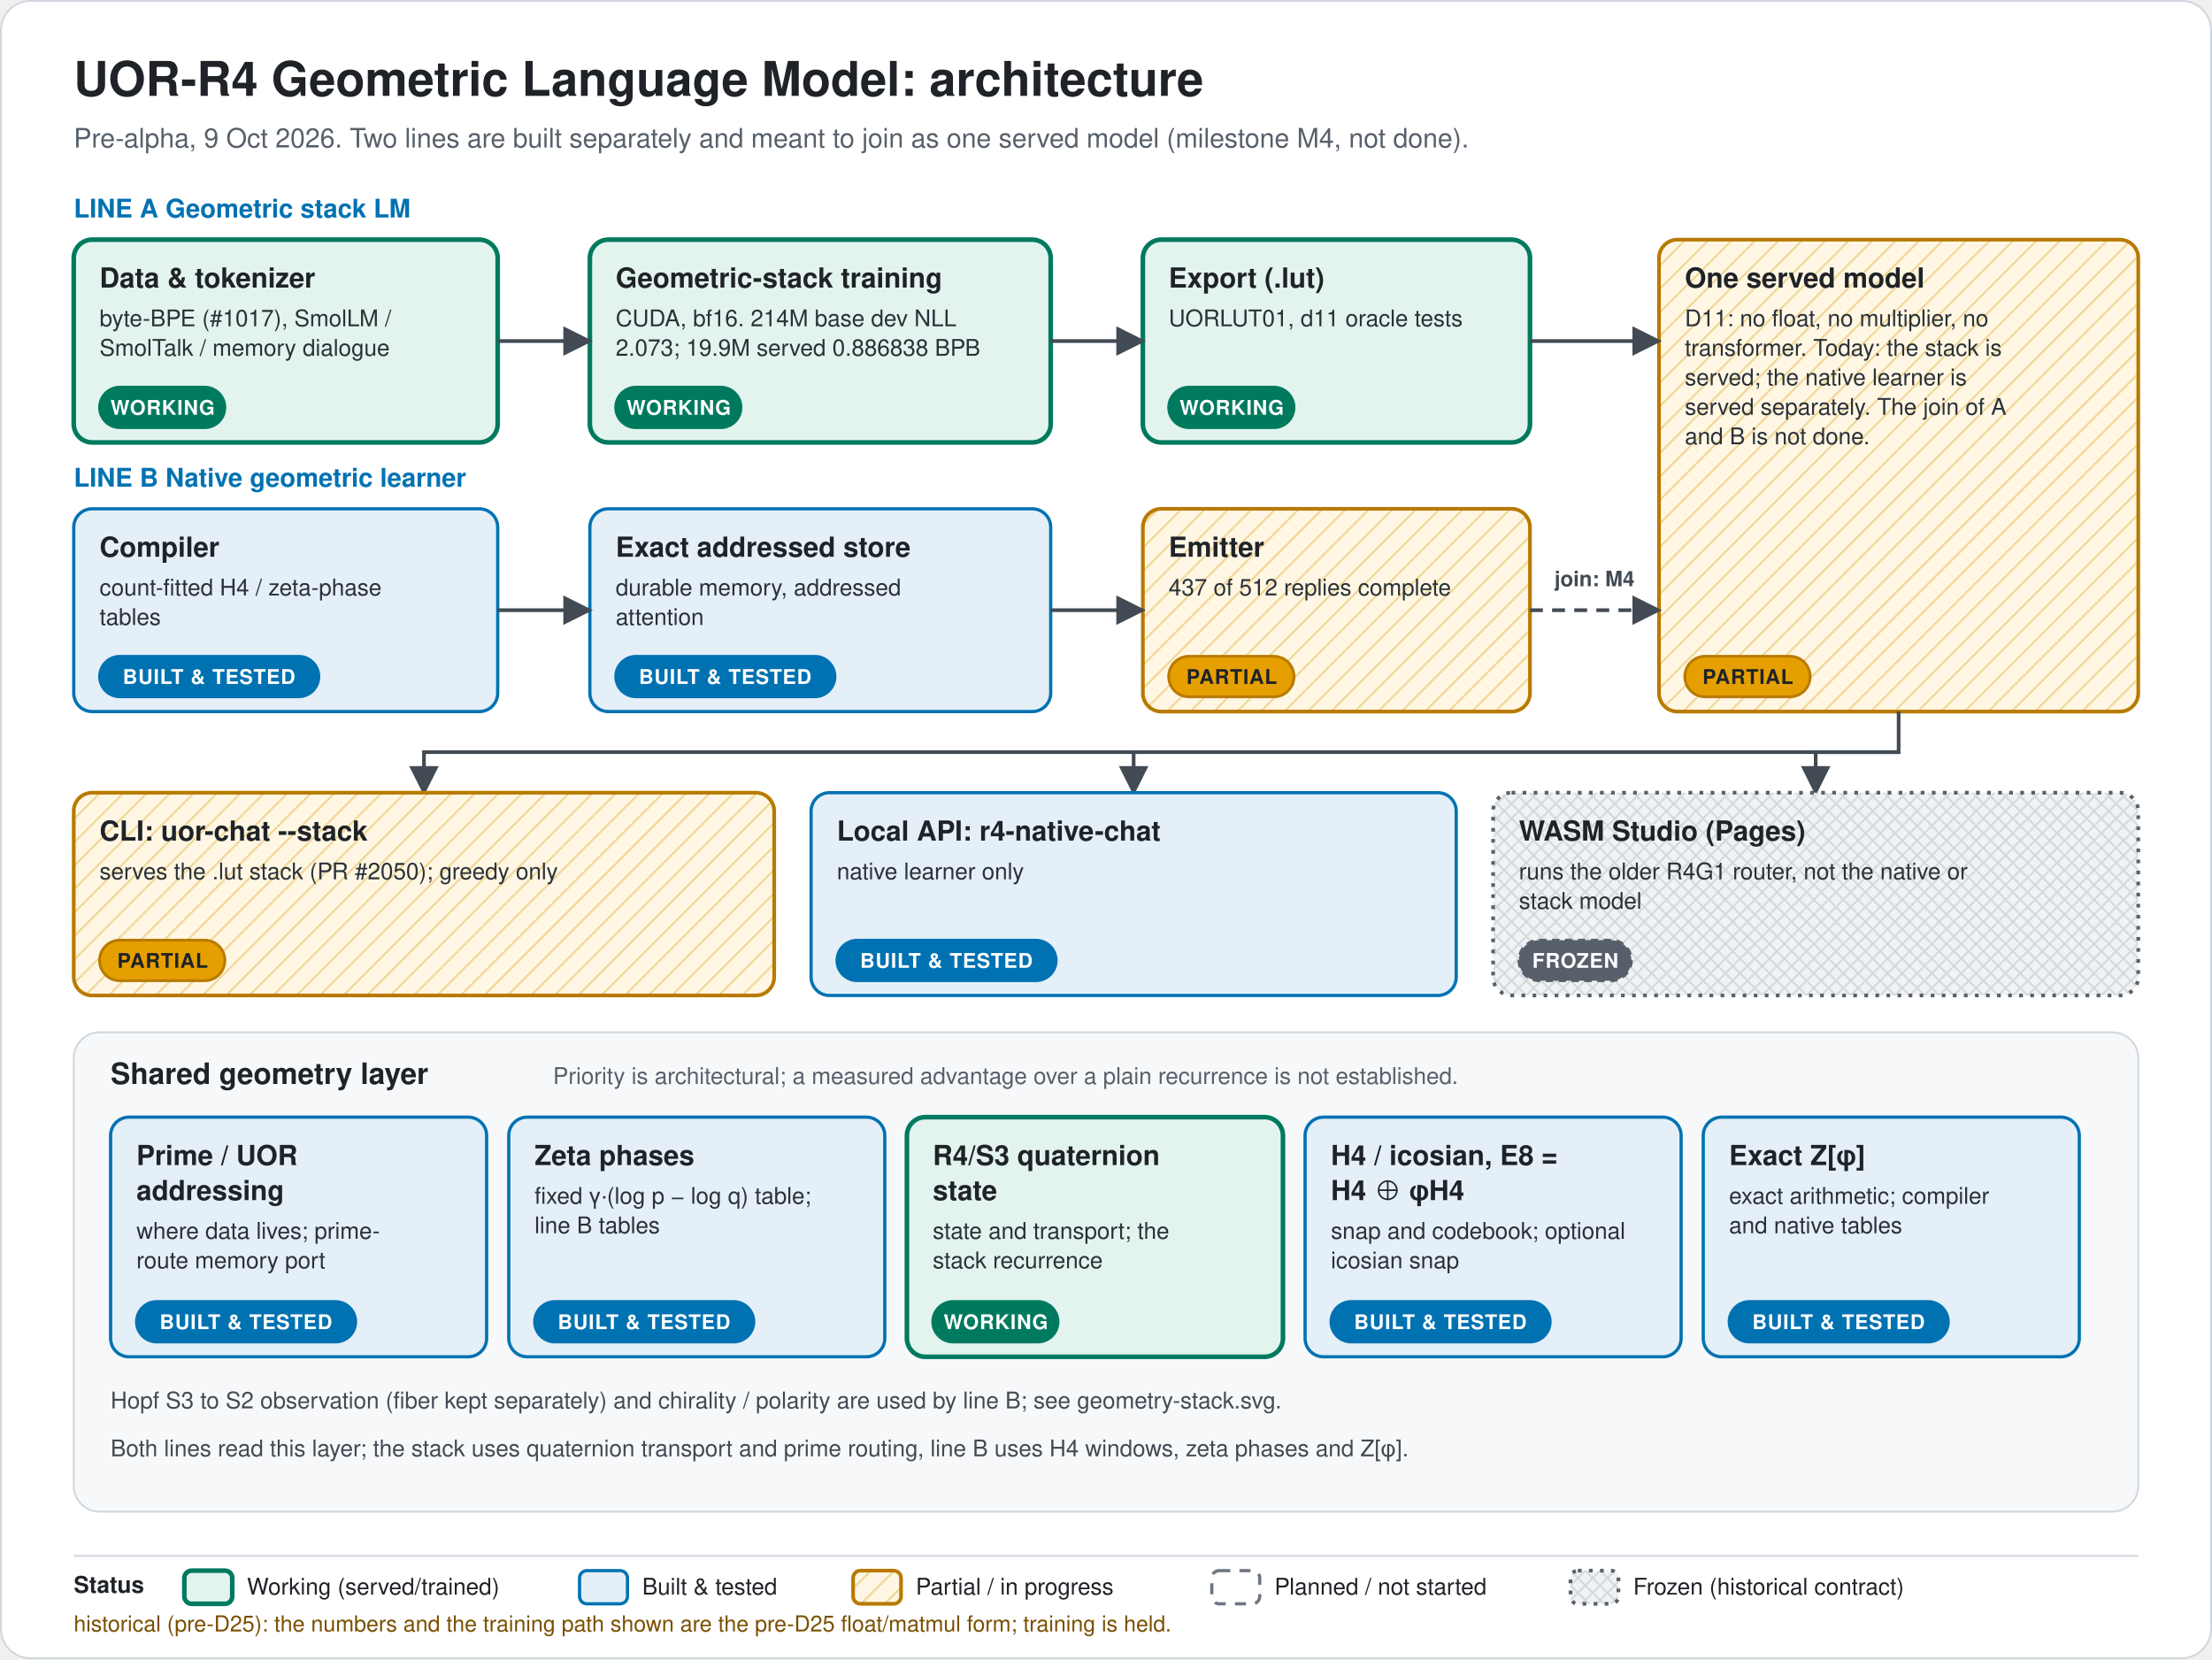
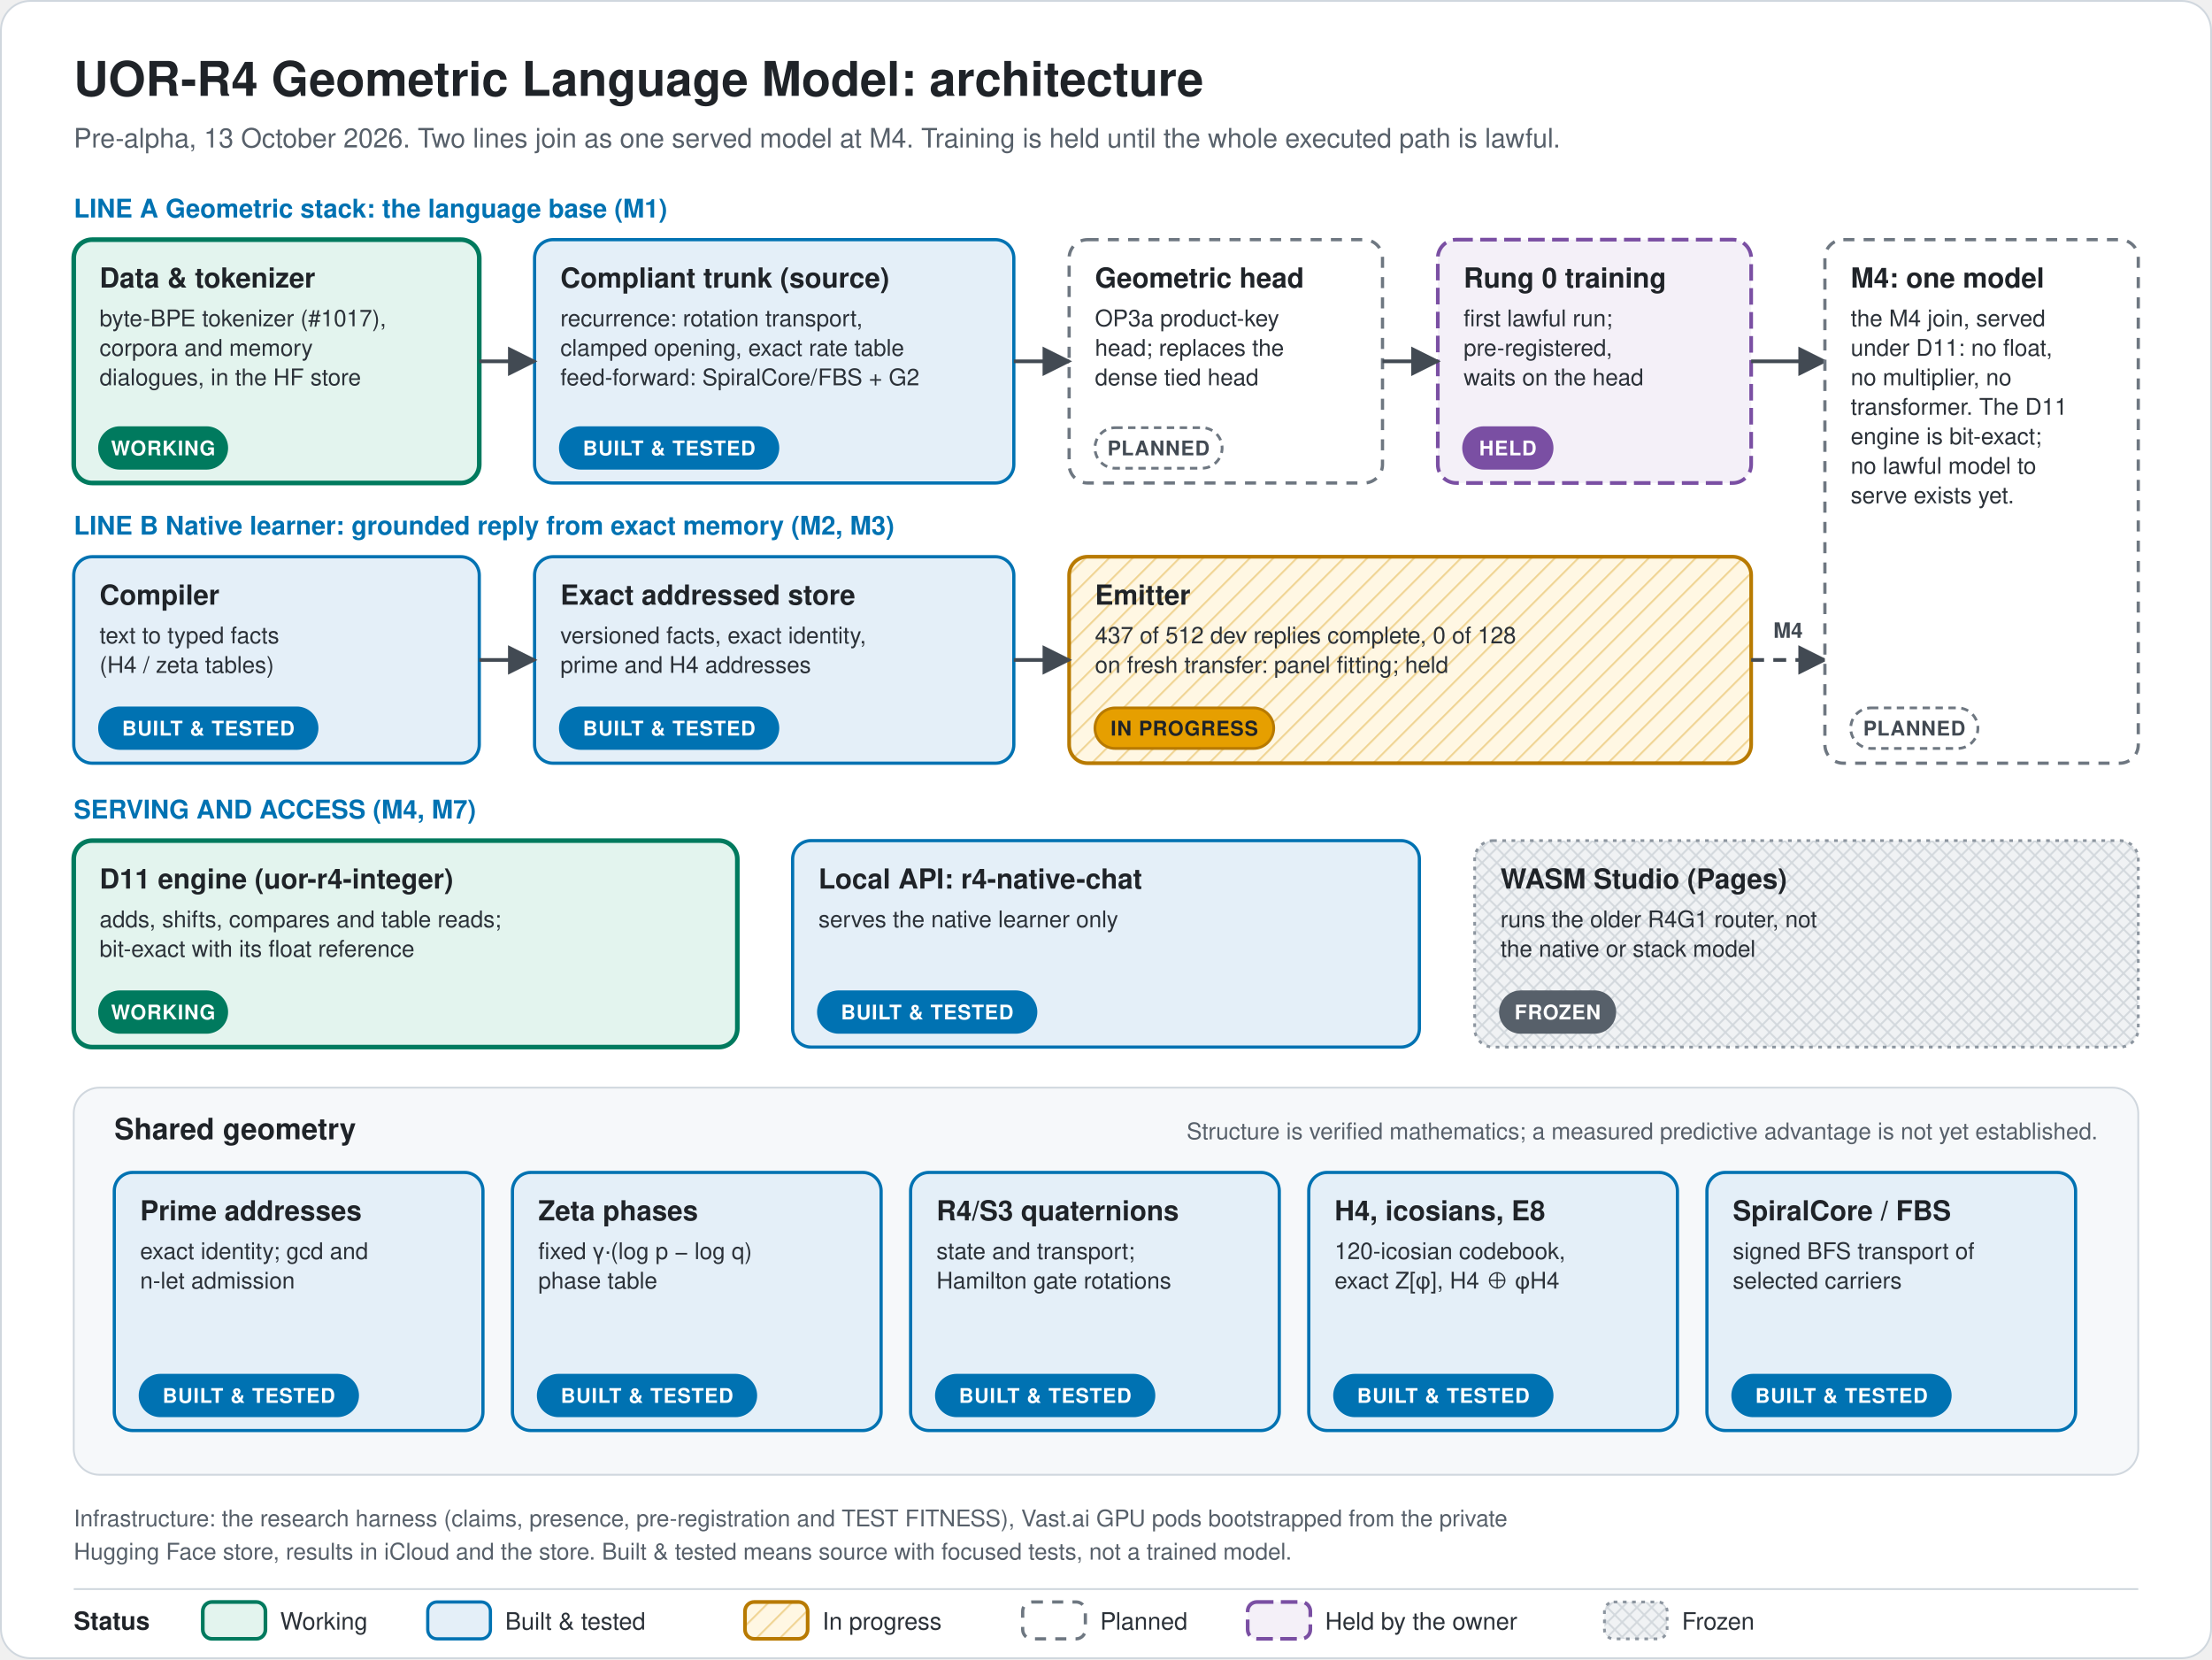
<svg xmlns="http://www.w3.org/2000/svg" viewBox="0 0 1200 900" width="1200" height="900" role="img" aria-labelledby="t d" font-family="-apple-system, BlinkMacSystemFont, 'Segoe UI', Helvetica, Arial, sans-serif">
  <defs>
    <marker id="ah" viewBox="0 0 10 10" refX="9" refY="5" markerWidth="8" markerHeight="8" orient="auto-start-reverse">
      <path d="M0,0 L10,5 L0,10 z" fill="#424A53" />
    </marker>
    <pattern id="hP" width="9" height="9" patternUnits="userSpaceOnUse" patternTransform="rotate(45)">
      <rect width="9" height="9" fill="#FFF7E3" />
      <line x1="0" y1="0" x2="0" y2="9" stroke="#F1D79A" stroke-width="2.2" />
    </pattern>
    <pattern id="hF" width="8" height="8" patternUnits="userSpaceOnUse">
      <rect width="8" height="8" fill="#F0F2F4" />
      <path d="M0,0 L8,8 M8,0 L0,8" stroke="#D3D8DD" stroke-width="1" />
    </pattern>
  </defs>
-   <rect x="0.5" y="0.5" width="1199" height="899" rx="16" fill="#FFFFFF" stroke="#D0D7DE" />
+   <rect x="0.5" y="0.5" width="1199" height="899" rx="16" fill="#FFFFFF" stroke="#D0D7DE" stroke-width="1" />
  <text x="40" y="52" font-size="26" font-weight="700" fill="#1F2328" text-anchor="start">UOR-R4 Geometric Language Model: architecture</text>
-   <text x="40" y="80" font-size="14.5" font-weight="400" fill="#57606A" text-anchor="start">Pre-alpha, 9 Oct 2026. Two lines are built separately and meant to join as one served model (milestone M4, not done).</text>
-   <text x="40" y="118" font-size="14" font-weight="700" fill="#0072B2" text-anchor="start">LINE A  Geometric stack LM</text>
-   <text x="40" y="264" font-size="14" font-weight="700" fill="#0072B2" text-anchor="start">LINE B  Native geometric learner</text>
-   <rect x="40" y="130" width="230" height="110" rx="10" fill="#E3F4EE" stroke="#007A5E" stroke-width="2.5" />
+   <text x="40" y="80" font-size="14.5" font-weight="400" fill="#57606A" text-anchor="start">Pre-alpha, 13 October 2026. Two lines join as one served model at M4. Training is held until the whole executed path is lawful.</text>
+   <text x="40" y="118" font-size="14" font-weight="700" fill="#0072B2" text-anchor="start">LINE A   Geometric stack: the language base (M1)</text>
+   <rect x="40" y="130" width="220" height="132" rx="10" fill="#E3F4EE" stroke="#007A5E" stroke-width="2.5" />
  <text x="54" y="156" font-size="15" font-weight="700" fill="#1F2328" text-anchor="start">Data &amp; tokenizer</text>
-   <text x="54" y="177" font-size="12.5" font-weight="400" fill="#2B3138" text-anchor="start">byte-BPE (#1017), SmolLM /</text>
-   <text x="54" y="193" font-size="12.5" font-weight="400" fill="#2B3138" text-anchor="start">SmolTalk / memory dialogue</text>
-   <rect x="54" y="210" width="68" height="22" rx="11" fill="#007A5E" stroke="#007A5E" stroke-width="1.5" />
-   <text x="88.2" y="225" font-size="11" font-weight="700" fill="#FFFFFF" text-anchor="middle" letter-spacing="0.4">WORKING</text>
-   <rect x="320" y="130" width="250" height="110" rx="10" fill="#E3F4EE" stroke="#007A5E" stroke-width="2.5" />
-   <text x="334" y="156" font-size="15" font-weight="700" fill="#1F2328" text-anchor="start">Geometric-stack training</text>
-   <text x="334" y="177" font-size="12.5" font-weight="400" fill="#2B3138" text-anchor="start">CUDA, bf16. 214M base dev NLL</text>
-   <text x="334" y="193" font-size="12.5" font-weight="400" fill="#2B3138" text-anchor="start">2.073; 19.9M served 0.886838 BPB</text>
-   <rect x="334" y="210" width="68" height="22" rx="11" fill="#007A5E" stroke="#007A5E" stroke-width="1.5" />
-   <text x="368.2" y="225" font-size="11" font-weight="700" fill="#FFFFFF" text-anchor="middle" letter-spacing="0.4">WORKING</text>
-   <rect x="620" y="130" width="210" height="110" rx="10" fill="#E3F4EE" stroke="#007A5E" stroke-width="2.5" />
-   <text x="634" y="156" font-size="15" font-weight="700" fill="#1F2328" text-anchor="start">Export (.lut)</text>
-   <text x="634" y="177" font-size="12.5" font-weight="400" fill="#2B3138" text-anchor="start">UORLUT01, d11 oracle tests</text>
-   <rect x="634" y="210" width="68" height="22" rx="11" fill="#007A5E" stroke="#007A5E" stroke-width="1.5" />
-   <text x="668.2" y="225" font-size="11" font-weight="700" fill="#FFFFFF" text-anchor="middle" letter-spacing="0.4">WORKING</text>
-   <path d="M270,185 L320,185" fill="none" stroke="#424A53" stroke-width="2" marker-end="url(#ah)" />
-   <path d="M570,185 L620,185" fill="none" stroke="#424A53" stroke-width="2" marker-end="url(#ah)" />
-   <rect x="40" y="276" width="230" height="110" rx="10" fill="#E4EFF8" stroke="#0072B2" stroke-width="1.75" />
-   <text x="54" y="302" font-size="15" font-weight="700" fill="#1F2328" text-anchor="start">Compiler</text>
-   <text x="54" y="323" font-size="12.5" font-weight="400" fill="#2B3138" text-anchor="start">count-fitted H4 / zeta-phase</text>
-   <text x="54" y="339" font-size="12.5" font-weight="400" fill="#2B3138" text-anchor="start">tables</text>
-   <rect x="54" y="356" width="119" height="22" rx="11" fill="#0072B2" stroke="#0072B2" stroke-width="1.5" />
-   <text x="113.4" y="371" font-size="11" font-weight="700" fill="#FFFFFF" text-anchor="middle" letter-spacing="0.4">BUILT &amp; TESTED</text>
-   <rect x="320" y="276" width="250" height="110" rx="10" fill="#E4EFF8" stroke="#0072B2" stroke-width="1.75" />
-   <text x="334" y="302" font-size="15" font-weight="700" fill="#1F2328" text-anchor="start">Exact addressed store</text>
-   <text x="334" y="323" font-size="12.5" font-weight="400" fill="#2B3138" text-anchor="start">durable memory, addressed</text>
-   <text x="334" y="339" font-size="12.5" font-weight="400" fill="#2B3138" text-anchor="start">attention</text>
-   <rect x="334" y="356" width="119" height="22" rx="11" fill="#0072B2" stroke="#0072B2" stroke-width="1.5" />
-   <text x="393.4" y="371" font-size="11" font-weight="700" fill="#FFFFFF" text-anchor="middle" letter-spacing="0.4">BUILT &amp; TESTED</text>
-   <rect x="620" y="276" width="210" height="110" rx="10" fill="url(#hP)" stroke="#B87A00" stroke-width="2" />
-   <text x="634" y="302" font-size="15" font-weight="700" fill="#1F2328" text-anchor="start">Emitter</text>
-   <text x="634" y="323" font-size="12.5" font-weight="400" fill="#2B3138" text-anchor="start">437 of 512 replies complete</text>
-   <rect x="634" y="356" width="68" height="22" rx="11" fill="#E69F00" stroke="#B87A00" stroke-width="1.5" />
-   <text x="668.2" y="371" font-size="11" font-weight="700" fill="#1F2328" text-anchor="middle" letter-spacing="0.4">PARTIAL</text>
-   <path d="M270,331 L320,331" fill="none" stroke="#424A53" stroke-width="2" marker-end="url(#ah)" />
-   <path d="M570,331 L620,331" fill="none" stroke="#424A53" stroke-width="2" marker-end="url(#ah)" />
-   <rect x="900" y="130" width="260" height="256" rx="10" fill="url(#hP)" stroke="#B87A00" stroke-width="2" />
-   <text x="914" y="156" font-size="15" font-weight="700" fill="#1F2328" text-anchor="start">One served model</text>
-   <text x="914" y="177" font-size="12.5" font-weight="400" fill="#2B3138" text-anchor="start">D11: no float, no multiplier, no</text>
-   <text x="914" y="193" font-size="12.5" font-weight="400" fill="#2B3138" text-anchor="start">transformer. Today: the stack is</text>
-   <text x="914" y="209" font-size="12.5" font-weight="400" fill="#2B3138" text-anchor="start">served; the native learner is</text>
-   <text x="914" y="225" font-size="12.5" font-weight="400" fill="#2B3138" text-anchor="start">served separately. The join of A</text>
-   <text x="914" y="241" font-size="12.5" font-weight="400" fill="#2B3138" text-anchor="start">and B is not done.</text>
-   <rect x="914" y="356" width="68" height="22" rx="11" fill="#E69F00" stroke="#B87A00" stroke-width="1.5" />
-   <text x="948.2" y="371" font-size="11" font-weight="700" fill="#1F2328" text-anchor="middle" letter-spacing="0.4">PARTIAL</text>
-   <path d="M830,185 L900,185" fill="none" stroke="#424A53" stroke-width="2" marker-end="url(#ah)" />
-   <path d="M830,331 L900,331" fill="none" stroke="#424A53" stroke-width="2" stroke-dasharray="7 5" marker-end="url(#ah)" />
-   <text x="865" y="318" font-size="11.5" font-weight="700" fill="#424A53" text-anchor="middle">join: M4</text>
-   <path d="M1030,386 L1030,408 L985,408 L985,430" fill="none" stroke="#424A53" stroke-width="2" marker-end="url(#ah)" />
-   <path d="M1030,408 L615,408 L615,430" fill="none" stroke="#424A53" stroke-width="2" marker-end="url(#ah)" />
-   <path d="M615,408 L230,408 L230,430" fill="none" stroke="#424A53" stroke-width="2" marker-end="url(#ah)" />
-   <rect x="40" y="430" width="380" height="110" rx="10" fill="url(#hP)" stroke="#B87A00" stroke-width="2" />
-   <text x="54" y="456" font-size="15" font-weight="700" fill="#1F2328" text-anchor="start">CLI: uor-chat --stack</text>
-   <text x="54" y="477" font-size="12.5" font-weight="400" fill="#2B3138" text-anchor="start">serves the .lut stack (PR #2050); greedy only</text>
-   <rect x="54" y="510" width="68" height="22" rx="11" fill="#E69F00" stroke="#B87A00" stroke-width="1.5" />
-   <text x="88.2" y="525" font-size="11" font-weight="700" fill="#1F2328" text-anchor="middle" letter-spacing="0.4">PARTIAL</text>
-   <rect x="440" y="430" width="350" height="110" rx="10" fill="#E4EFF8" stroke="#0072B2" stroke-width="1.75" />
-   <text x="454" y="456" font-size="15" font-weight="700" fill="#1F2328" text-anchor="start">Local API: r4-native-chat</text>
-   <text x="454" y="477" font-size="12.5" font-weight="400" fill="#2B3138" text-anchor="start">native learner only</text>
-   <rect x="454" y="510" width="119" height="22" rx="11" fill="#0072B2" stroke="#0072B2" stroke-width="1.5" />
-   <text x="513.4" y="525" font-size="11" font-weight="700" fill="#FFFFFF" text-anchor="middle" letter-spacing="0.4">BUILT &amp; TESTED</text>
-   <rect x="810" y="430" width="350" height="110" rx="10" fill="url(#hF)" stroke="#57606A" stroke-width="2" stroke-dasharray="2 4" />
-   <text x="824" y="456" font-size="15" font-weight="700" fill="#1F2328" text-anchor="start">WASM Studio (Pages)</text>
-   <text x="824" y="477" font-size="12.5" font-weight="400" fill="#2B3138" text-anchor="start">runs the older R4G1 router, not the native or</text>
-   <text x="824" y="493" font-size="12.5" font-weight="400" fill="#2B3138" text-anchor="start">stack model</text>
-   <rect x="824" y="510" width="61" height="22" rx="11" fill="#57606A" stroke="#57606A" stroke-width="1.5" stroke-dasharray="4 3" />
-   <text x="854.6" y="525" font-size="11" font-weight="700" fill="#FFFFFF" text-anchor="middle" letter-spacing="0.4">FROZEN</text>
-   <rect x="40" y="560" width="1120" height="260" rx="14" fill="#F6F8FA" stroke="#D0D7DE" />
-   <text x="60" y="588" font-size="16" font-weight="700" fill="#1F2328" text-anchor="start">Shared geometry layer</text>
-   <text x="300" y="588" font-size="12.5" font-weight="400" fill="#57606A" text-anchor="start">Priority is architectural; a measured advantage over a plain recurrence is not established.</text>
-   <rect x="60" y="606" width="204" height="130" rx="10" fill="#E4EFF8" stroke="#0072B2" stroke-width="1.75" />
-   <text x="74" y="632" font-size="15" font-weight="700" fill="#1F2328" text-anchor="start">Prime / UOR</text>
-   <text x="74" y="651" font-size="15" font-weight="700" fill="#1F2328" text-anchor="start">addressing</text>
-   <text x="74" y="672" font-size="12.5" font-weight="400" fill="#2B3138" text-anchor="start">where data lives; prime-</text>
-   <text x="74" y="688" font-size="12.5" font-weight="400" fill="#2B3138" text-anchor="start">route memory port</text>
-   <rect x="74" y="706" width="119" height="22" rx="11" fill="#0072B2" stroke="#0072B2" stroke-width="1.5" />
-   <text x="133.4" y="721" font-size="11" font-weight="700" fill="#FFFFFF" text-anchor="middle" letter-spacing="0.4">BUILT &amp; TESTED</text>
-   <rect x="276" y="606" width="204" height="130" rx="10" fill="#E4EFF8" stroke="#0072B2" stroke-width="1.75" />
-   <text x="290" y="632" font-size="15" font-weight="700" fill="#1F2328" text-anchor="start">Zeta phases</text>
-   <text x="290" y="653" font-size="12.5" font-weight="400" fill="#2B3138" text-anchor="start">fixed γ·(log p − log q) table;</text>
-   <text x="290" y="669" font-size="12.5" font-weight="400" fill="#2B3138" text-anchor="start">line B tables</text>
-   <rect x="290" y="706" width="119" height="22" rx="11" fill="#0072B2" stroke="#0072B2" stroke-width="1.5" />
-   <text x="349.4" y="721" font-size="11" font-weight="700" fill="#FFFFFF" text-anchor="middle" letter-spacing="0.4">BUILT &amp; TESTED</text>
-   <rect x="492" y="606" width="204" height="130" rx="10" fill="#E3F4EE" stroke="#007A5E" stroke-width="2.5" />
-   <text x="506" y="632" font-size="15" font-weight="700" fill="#1F2328" text-anchor="start">R4/S3 quaternion</text>
-   <text x="506" y="651" font-size="15" font-weight="700" fill="#1F2328" text-anchor="start">state</text>
-   <text x="506" y="672" font-size="12.5" font-weight="400" fill="#2B3138" text-anchor="start">state and transport; the</text>
-   <text x="506" y="688" font-size="12.5" font-weight="400" fill="#2B3138" text-anchor="start">stack recurrence</text>
-   <rect x="506" y="706" width="68" height="22" rx="11" fill="#007A5E" stroke="#007A5E" stroke-width="1.5" />
-   <text x="540.2" y="721" font-size="11" font-weight="700" fill="#FFFFFF" text-anchor="middle" letter-spacing="0.4">WORKING</text>
-   <rect x="708" y="606" width="204" height="130" rx="10" fill="#E4EFF8" stroke="#0072B2" stroke-width="1.75" />
-   <text x="722" y="632" font-size="15" font-weight="700" fill="#1F2328" text-anchor="start">H4 / icosian, E8 =</text>
-   <text x="722" y="651" font-size="15" font-weight="700" fill="#1F2328" text-anchor="start">H4 ⊕ φH4</text>
-   <text x="722" y="672" font-size="12.5" font-weight="400" fill="#2B3138" text-anchor="start">snap and codebook; optional</text>
-   <text x="722" y="688" font-size="12.5" font-weight="400" fill="#2B3138" text-anchor="start">icosian snap</text>
-   <rect x="722" y="706" width="119" height="22" rx="11" fill="#0072B2" stroke="#0072B2" stroke-width="1.5" />
-   <text x="781.4" y="721" font-size="11" font-weight="700" fill="#FFFFFF" text-anchor="middle" letter-spacing="0.4">BUILT &amp; TESTED</text>
-   <rect x="924" y="606" width="204" height="130" rx="10" fill="#E4EFF8" stroke="#0072B2" stroke-width="1.75" />
-   <text x="938" y="632" font-size="15" font-weight="700" fill="#1F2328" text-anchor="start">Exact Z[φ]</text>
-   <text x="938" y="653" font-size="12.5" font-weight="400" fill="#2B3138" text-anchor="start">exact arithmetic; compiler</text>
-   <text x="938" y="669" font-size="12.5" font-weight="400" fill="#2B3138" text-anchor="start">and native tables</text>
-   <rect x="938" y="706" width="119" height="22" rx="11" fill="#0072B2" stroke="#0072B2" stroke-width="1.5" />
-   <text x="997.4" y="721" font-size="11" font-weight="700" fill="#FFFFFF" text-anchor="middle" letter-spacing="0.4">BUILT &amp; TESTED</text>
-   <text x="60" y="764" font-size="12.5" font-weight="400" fill="#424A53" text-anchor="start">Hopf S3 to S2 observation (fiber kept separately) and chirality / polarity are used by line B; see geometry-stack.svg.</text>
-   <text x="60" y="790" font-size="12.5" font-weight="400" fill="#424A53" text-anchor="start">Both lines read this layer; the stack uses quaternion transport and prime routing, line B uses H4 windows, zeta phases and Z[φ].</text>
-   <line x1="40" y1="844" x2="1160" y2="844" stroke="#D0D7DE" />
-   <text x="40" y="864" font-size="12.5" font-weight="700" fill="#1F2328" text-anchor="start">Status</text>
-   <rect x="100" y="852" width="26" height="18" rx="4" fill="#E3F4EE" stroke="#007A5E" stroke-width="2.5" />
-   <text x="134" y="865" font-size="12.5" font-weight="400" fill="#1F2328" text-anchor="start">Working (served/trained)</text>
-   <rect x="314.4" y="852" width="26" height="18" rx="4" fill="#E4EFF8" stroke="#0072B2" stroke-width="1.75" />
-   <text x="348.4" y="865" font-size="12.5" font-weight="400" fill="#1F2328" text-anchor="start">Built &amp; tested</text>
-   <rect x="462.8" y="852" width="26" height="18" rx="4" fill="url(#hP)" stroke="#B87A00" stroke-width="2" />
-   <text x="496.8" y="865" font-size="12.5" font-weight="400" fill="#1F2328" text-anchor="start">Partial / in progress</text>
-   <rect x="657.4" y="852" width="26" height="18" rx="4" fill="#FFFFFF" stroke="#6E7781" stroke-width="1.75" stroke-dasharray="6 5" />
-   <text x="691.4" y="865" font-size="12.5" font-weight="400" fill="#1F2328" text-anchor="start">Planned / not started</text>
-   <rect x="852.0" y="852" width="26" height="18" rx="4" fill="url(#hF)" stroke="#57606A" stroke-width="2" stroke-dasharray="2 4" />
-   <text x="886.0" y="865" font-size="12.5" font-weight="400" fill="#1F2328" text-anchor="start">Frozen (historical contract)</text>
-   <text x="40" y="885" font-size="12" fill="#7a4f00">historical (pre-D25): the numbers and the training path shown are the pre-D25 float/matmul form; training is held.</text>
+   <text x="54" y="177" font-size="12.5" font-weight="400" fill="#2B3138" text-anchor="start">byte-BPE tokenizer (#1017),</text>
+   <text x="54" y="193" font-size="12.5" font-weight="400" fill="#2B3138" text-anchor="start">corpora and memory</text>
+   <text x="54" y="209" font-size="12.5" font-weight="400" fill="#2B3138" text-anchor="start">dialogues, in the HF store</text>
+   <rect x="54" y="232" width="69" height="22" rx="11" fill="#007A5E" stroke="#007A5E" stroke-width="1.5" />
+   <text x="88.5" y="247" font-size="11" font-weight="700" fill="#FFFFFF" text-anchor="middle" letter-spacing="0.4">WORKING</text>
+   <rect x="290" y="130" width="260" height="132" rx="10" fill="#E4EFF8" stroke="#0072B2" stroke-width="1.75" />
+   <text x="304" y="156" font-size="15" font-weight="700" fill="#1F2328" text-anchor="start">Compliant trunk (source)</text>
+   <text x="304" y="177" font-size="12.5" font-weight="400" fill="#2B3138" text-anchor="start">recurrence: rotation transport,</text>
+   <text x="304" y="193" font-size="12.5" font-weight="400" fill="#2B3138" text-anchor="start">clamped opening, exact rate table</text>
+   <text x="304" y="209" font-size="12.5" font-weight="400" fill="#2B3138" text-anchor="start">feed-forward: SpiralCore/FBS + G2</text>
+   <rect x="304" y="232" width="118" height="22" rx="11" fill="#0072B2" stroke="#0072B2" stroke-width="1.5" />
+   <text x="363" y="247" font-size="11" font-weight="700" fill="#FFFFFF" text-anchor="middle" letter-spacing="0.4">BUILT &amp; TESTED</text>
+   <rect x="580" y="130" width="170" height="132" rx="10" fill="#FFFFFF" stroke="#6E7781" stroke-width="1.75" stroke-dasharray="6 5" />
+   <text x="594" y="156" font-size="15" font-weight="700" fill="#1F2328" text-anchor="start">Geometric head</text>
+   <text x="594" y="177" font-size="12.5" font-weight="400" fill="#2B3138" text-anchor="start">OP3a product-key</text>
+   <text x="594" y="193" font-size="12.5" font-weight="400" fill="#2B3138" text-anchor="start">head; replaces the</text>
+   <text x="594" y="209" font-size="12.5" font-weight="400" fill="#2B3138" text-anchor="start">dense tied head</text>
+   <rect x="594" y="232" width="69" height="22" rx="11" fill="#FFFFFF" stroke="#6E7781" stroke-width="1.5" stroke-dasharray="4 3" />
+   <text x="628.5" y="247" font-size="11" font-weight="700" fill="#424A53" text-anchor="middle" letter-spacing="0.4">PLANNED</text>
+   <rect x="780" y="130" width="170" height="132" rx="10" fill="#F4F0F8" stroke="#7A4FA3" stroke-width="2" stroke-dasharray="9 4" />
+   <text x="794" y="156" font-size="15" font-weight="700" fill="#1F2328" text-anchor="start">Rung 0 training</text>
+   <text x="794" y="177" font-size="12.5" font-weight="400" fill="#2B3138" text-anchor="start">first lawful run;</text>
+   <text x="794" y="193" font-size="12.5" font-weight="400" fill="#2B3138" text-anchor="start">pre-registered,</text>
+   <text x="794" y="209" font-size="12.5" font-weight="400" fill="#2B3138" text-anchor="start">waits on the head</text>
+   <rect x="794" y="232" width="48" height="22" rx="11" fill="#7A4FA3" stroke="#7A4FA3" stroke-width="1.5" />
+   <text x="818" y="247" font-size="11" font-weight="700" fill="#FFFFFF" text-anchor="middle" letter-spacing="0.4">HELD</text>
+   <path d="M260,196 L290,196" fill="none" stroke="#424A53" stroke-width="2" marker-end="url(#ah)" />
+   <path d="M550,196 L580,196" fill="none" stroke="#424A53" stroke-width="2" marker-end="url(#ah)" />
+   <path d="M750,196 L780,196" fill="none" stroke="#424A53" stroke-width="2" marker-end="url(#ah)" />
+   <path d="M950,196 L990,196" fill="none" stroke="#424A53" stroke-width="2" marker-end="url(#ah)" />
+   <text x="40" y="290" font-size="14" font-weight="700" fill="#0072B2" text-anchor="start">LINE B   Native learner: grounded reply from exact memory (M2, M3)</text>
+   <rect x="40" y="302" width="220" height="112" rx="10" fill="#E4EFF8" stroke="#0072B2" stroke-width="1.75" />
+   <text x="54" y="328" font-size="15" font-weight="700" fill="#1F2328" text-anchor="start">Compiler</text>
+   <text x="54" y="349" font-size="12.5" font-weight="400" fill="#2B3138" text-anchor="start">text to typed facts</text>
+   <text x="54" y="365" font-size="12.5" font-weight="400" fill="#2B3138" text-anchor="start">(H4 / zeta tables)</text>
+   <rect x="54" y="384" width="118" height="22" rx="11" fill="#0072B2" stroke="#0072B2" stroke-width="1.5" />
+   <text x="113" y="399" font-size="11" font-weight="700" fill="#FFFFFF" text-anchor="middle" letter-spacing="0.4">BUILT &amp; TESTED</text>
+   <rect x="290" y="302" width="260" height="112" rx="10" fill="#E4EFF8" stroke="#0072B2" stroke-width="1.75" />
+   <text x="304" y="328" font-size="15" font-weight="700" fill="#1F2328" text-anchor="start">Exact addressed store</text>
+   <text x="304" y="349" font-size="12.5" font-weight="400" fill="#2B3138" text-anchor="start">versioned facts, exact identity,</text>
+   <text x="304" y="365" font-size="12.5" font-weight="400" fill="#2B3138" text-anchor="start">prime and H4 addresses</text>
+   <rect x="304" y="384" width="118" height="22" rx="11" fill="#0072B2" stroke="#0072B2" stroke-width="1.5" />
+   <text x="363" y="399" font-size="11" font-weight="700" fill="#FFFFFF" text-anchor="middle" letter-spacing="0.4">BUILT &amp; TESTED</text>
+   <rect x="580" y="302" width="370" height="112" rx="10" fill="url(#hP)" stroke="#B87A00" stroke-width="2" />
+   <text x="594" y="328" font-size="15" font-weight="700" fill="#1F2328" text-anchor="start">Emitter</text>
+   <text x="594" y="349" font-size="12.5" font-weight="400" fill="#2B3138" text-anchor="start">437 of 512 dev replies complete, 0 of 128</text>
+   <text x="594" y="365" font-size="12.5" font-weight="400" fill="#2B3138" text-anchor="start">on fresh transfer: panel fitting; held</text>
+   <rect x="594" y="384" width="97" height="22" rx="11" fill="#E69F00" stroke="#B87A00" stroke-width="1.5" />
+   <text x="642.5" y="399" font-size="11" font-weight="700" fill="#1F2328" text-anchor="middle" letter-spacing="0.4">IN PROGRESS</text>
+   <path d="M260,358 L290,358" fill="none" stroke="#424A53" stroke-width="2" marker-end="url(#ah)" />
+   <path d="M550,358 L580,358" fill="none" stroke="#424A53" stroke-width="2" marker-end="url(#ah)" />
+   <path d="M950,358 L990,358" fill="none" stroke="#424A53" stroke-width="2" stroke-dasharray="7 5" marker-end="url(#ah)" />
+   <text x="970" y="346" font-size="11.5" font-weight="700" fill="#424A53" text-anchor="middle">M4</text>
+   <rect x="990" y="130" width="170" height="284" rx="10" fill="#FFFFFF" stroke="#6E7781" stroke-width="1.75" stroke-dasharray="6 5" />
+   <text x="1004" y="156" font-size="15" font-weight="700" fill="#1F2328" text-anchor="start">M4: one model</text>
+   <text x="1004" y="177" font-size="12.5" font-weight="400" fill="#2B3138" text-anchor="start">the M4 join, served</text>
+   <text x="1004" y="193" font-size="12.5" font-weight="400" fill="#2B3138" text-anchor="start">under D11: no float,</text>
+   <text x="1004" y="209" font-size="12.5" font-weight="400" fill="#2B3138" text-anchor="start">no multiplier, no</text>
+   <text x="1004" y="225" font-size="12.5" font-weight="400" fill="#2B3138" text-anchor="start">transformer. The D11</text>
+   <text x="1004" y="241" font-size="12.5" font-weight="400" fill="#2B3138" text-anchor="start">engine is bit-exact;</text>
+   <text x="1004" y="257" font-size="12.5" font-weight="400" fill="#2B3138" text-anchor="start">no lawful model to</text>
+   <text x="1004" y="273" font-size="12.5" font-weight="400" fill="#2B3138" text-anchor="start">serve exists yet.</text>
+   <rect x="1004" y="384" width="69" height="22" rx="11" fill="#FFFFFF" stroke="#6E7781" stroke-width="1.5" stroke-dasharray="4 3" />
+   <text x="1038.5" y="399" font-size="11" font-weight="700" fill="#424A53" text-anchor="middle" letter-spacing="0.4">PLANNED</text>
+   <text x="40" y="444" font-size="14" font-weight="700" fill="#0072B2" text-anchor="start">SERVING AND ACCESS (M4, M7)</text>
+   <rect x="40" y="456" width="360" height="112" rx="10" fill="#E3F4EE" stroke="#007A5E" stroke-width="2.5" />
+   <text x="54" y="482" font-size="15" font-weight="700" fill="#1F2328" text-anchor="start">D11 engine (uor-r4-integer)</text>
+   <text x="54" y="503" font-size="12.5" font-weight="400" fill="#2B3138" text-anchor="start">adds, shifts, compares and table reads;</text>
+   <text x="54" y="519" font-size="12.5" font-weight="400" fill="#2B3138" text-anchor="start">bit-exact with its float reference</text>
+   <rect x="54" y="538" width="69" height="22" rx="11" fill="#007A5E" stroke="#007A5E" stroke-width="1.5" />
+   <text x="88.5" y="553" font-size="11" font-weight="700" fill="#FFFFFF" text-anchor="middle" letter-spacing="0.4">WORKING</text>
+   <rect x="430" y="456" width="340" height="112" rx="10" fill="#E4EFF8" stroke="#0072B2" stroke-width="1.75" />
+   <text x="444" y="482" font-size="15" font-weight="700" fill="#1F2328" text-anchor="start">Local API: r4-native-chat</text>
+   <text x="444" y="503" font-size="12.5" font-weight="400" fill="#2B3138" text-anchor="start">serves the native learner only</text>
+   <rect x="444" y="538" width="118" height="22" rx="11" fill="#0072B2" stroke="#0072B2" stroke-width="1.5" />
+   <text x="503" y="553" font-size="11" font-weight="700" fill="#FFFFFF" text-anchor="middle" letter-spacing="0.4">BUILT &amp; TESTED</text>
+   <rect x="800" y="456" width="360" height="112" rx="10" fill="url(#hF)" stroke="#8C959F" stroke-width="1.5" stroke-dasharray="2 3" />
+   <text x="814" y="482" font-size="15" font-weight="700" fill="#1F2328" text-anchor="start">WASM Studio (Pages)</text>
+   <text x="814" y="503" font-size="12.5" font-weight="400" fill="#2B3138" text-anchor="start">runs the older R4G1 router, not</text>
+   <text x="814" y="519" font-size="12.5" font-weight="400" fill="#2B3138" text-anchor="start">the native or stack model</text>
+   <rect x="814" y="538" width="62" height="22" rx="11" fill="#57606A" stroke="#57606A" stroke-width="1.5" />
+   <text x="845" y="553" font-size="11" font-weight="700" fill="#FFFFFF" text-anchor="middle" letter-spacing="0.4">FROZEN</text>
+   <rect x="40" y="590" width="1120" height="210" rx="14" fill="#F6F8FA" stroke="#D0D7DE" stroke-width="1" />
+   <text x="62" y="618" font-size="16" font-weight="700" fill="#1F2328" text-anchor="start">Shared geometry</text>
+   <text x="1138" y="618" font-size="12.5" font-weight="400" fill="#57606A" text-anchor="end">Structure is verified mathematics; a measured predictive advantage is not yet established.</text>
+   <rect x="62" y="636" width="200" height="140" rx="10" fill="#E4EFF8" stroke="#0072B2" stroke-width="1.75" />
+   <text x="76" y="662" font-size="15" font-weight="700" fill="#1F2328" text-anchor="start">Prime addresses</text>
+   <text x="76" y="683" font-size="12.5" font-weight="400" fill="#2B3138" text-anchor="start">exact identity; gcd and</text>
+   <text x="76" y="699" font-size="12.5" font-weight="400" fill="#2B3138" text-anchor="start">n-let admission</text>
+   <rect x="76" y="746" width="118" height="22" rx="11" fill="#0072B2" stroke="#0072B2" stroke-width="1.5" />
+   <text x="135" y="761" font-size="11" font-weight="700" fill="#FFFFFF" text-anchor="middle" letter-spacing="0.4">BUILT &amp; TESTED</text>
+   <rect x="278" y="636" width="200" height="140" rx="10" fill="#E4EFF8" stroke="#0072B2" stroke-width="1.75" />
+   <text x="292" y="662" font-size="15" font-weight="700" fill="#1F2328" text-anchor="start">Zeta phases</text>
+   <text x="292" y="683" font-size="12.5" font-weight="400" fill="#2B3138" text-anchor="start">fixed γ·(log p − log q)</text>
+   <text x="292" y="699" font-size="12.5" font-weight="400" fill="#2B3138" text-anchor="start">phase table</text>
+   <rect x="292" y="746" width="118" height="22" rx="11" fill="#0072B2" stroke="#0072B2" stroke-width="1.5" />
+   <text x="351" y="761" font-size="11" font-weight="700" fill="#FFFFFF" text-anchor="middle" letter-spacing="0.4">BUILT &amp; TESTED</text>
+   <rect x="494" y="636" width="200" height="140" rx="10" fill="#E4EFF8" stroke="#0072B2" stroke-width="1.75" />
+   <text x="508" y="662" font-size="15" font-weight="700" fill="#1F2328" text-anchor="start">R4/S3 quaternions</text>
+   <text x="508" y="683" font-size="12.5" font-weight="400" fill="#2B3138" text-anchor="start">state and transport;</text>
+   <text x="508" y="699" font-size="12.5" font-weight="400" fill="#2B3138" text-anchor="start">Hamilton gate rotations</text>
+   <rect x="508" y="746" width="118" height="22" rx="11" fill="#0072B2" stroke="#0072B2" stroke-width="1.5" />
+   <text x="567" y="761" font-size="11" font-weight="700" fill="#FFFFFF" text-anchor="middle" letter-spacing="0.4">BUILT &amp; TESTED</text>
+   <rect x="710" y="636" width="200" height="140" rx="10" fill="#E4EFF8" stroke="#0072B2" stroke-width="1.75" />
+   <text x="724" y="662" font-size="15" font-weight="700" fill="#1F2328" text-anchor="start">H4, icosians, E8</text>
+   <text x="724" y="683" font-size="12.5" font-weight="400" fill="#2B3138" text-anchor="start">120-icosian codebook,</text>
+   <text x="724" y="699" font-size="12.5" font-weight="400" fill="#2B3138" text-anchor="start">exact Z[φ], H4 ⊕ φH4</text>
+   <rect x="724" y="746" width="118" height="22" rx="11" fill="#0072B2" stroke="#0072B2" stroke-width="1.5" />
+   <text x="783" y="761" font-size="11" font-weight="700" fill="#FFFFFF" text-anchor="middle" letter-spacing="0.4">BUILT &amp; TESTED</text>
+   <rect x="926" y="636" width="200" height="140" rx="10" fill="#E4EFF8" stroke="#0072B2" stroke-width="1.75" />
+   <text x="940" y="662" font-size="15" font-weight="700" fill="#1F2328" text-anchor="start">SpiralCore / FBS</text>
+   <text x="940" y="683" font-size="12.5" font-weight="400" fill="#2B3138" text-anchor="start">signed BFS transport of</text>
+   <text x="940" y="699" font-size="12.5" font-weight="400" fill="#2B3138" text-anchor="start">selected carriers</text>
+   <rect x="940" y="746" width="118" height="22" rx="11" fill="#0072B2" stroke="#0072B2" stroke-width="1.5" />
+   <text x="999" y="761" font-size="11" font-weight="700" fill="#FFFFFF" text-anchor="middle" letter-spacing="0.4">BUILT &amp; TESTED</text>
+   <text x="40" y="828" font-size="12.5" font-weight="400" fill="#57606A" text-anchor="start">Infrastructure: the research harness (claims, presence, pre-registration and TEST FITNESS), Vast.ai GPU pods bootstrapped from the private</text>
+   <text x="40" y="846" font-size="12.5" font-weight="400" fill="#57606A" text-anchor="start">Hugging Face store, results in iCloud and the store. Built &amp; tested means source with focused tests, not a trained model.</text>
+   <path d="M40,862 L1160,862" fill="none" stroke="#D0D7DE" stroke-width="1" />
+   <text x="40" y="884" font-size="13.5" font-weight="700" fill="#1F2328" text-anchor="start">Status</text>
+   <rect x="110" y="869" width="34" height="20" rx="5" fill="#E3F4EE" stroke="#007A5E" stroke-width="2" />
+   <text x="152" y="884" font-size="13" font-weight="400" fill="#2B3138" text-anchor="start">Working</text>
+   <rect x="232.05" y="869" width="34" height="20" rx="5" fill="#E4EFF8" stroke="#0072B2" stroke-width="1.75" />
+   <text x="274.05" y="884" font-size="13" font-weight="400" fill="#2B3138" text-anchor="start">Built &amp; tested</text>
+   <rect x="404.15" y="869" width="34" height="20" rx="5" fill="url(#hP)" stroke="#B87A00" stroke-width="2" />
+   <text x="446.15" y="884" font-size="13" font-weight="400" fill="#2B3138" text-anchor="start">In progress</text>
+   <rect x="554.8" y="869" width="34" height="20" rx="5" fill="#FFFFFF" stroke="#6E7781" stroke-width="1.75" stroke-dasharray="6 5" />
+   <text x="596.8" y="884" font-size="13" font-weight="400" fill="#2B3138" text-anchor="start">Planned</text>
+   <rect x="676.85" y="869" width="34" height="20" rx="5" fill="#F4F0F8" stroke="#7A4FA3" stroke-width="2" stroke-dasharray="9 4" />
+   <text x="718.85" y="884" font-size="13" font-weight="400" fill="#2B3138" text-anchor="start">Held by the owner</text>
+   <rect x="870.4" y="869" width="34" height="20" rx="5" fill="url(#hF)" stroke="#8C959F" stroke-width="1.5" stroke-dasharray="2 3" />
+   <text x="912.4" y="884" font-size="13" font-weight="400" fill="#2B3138" text-anchor="start">Frozen</text>
</svg>
